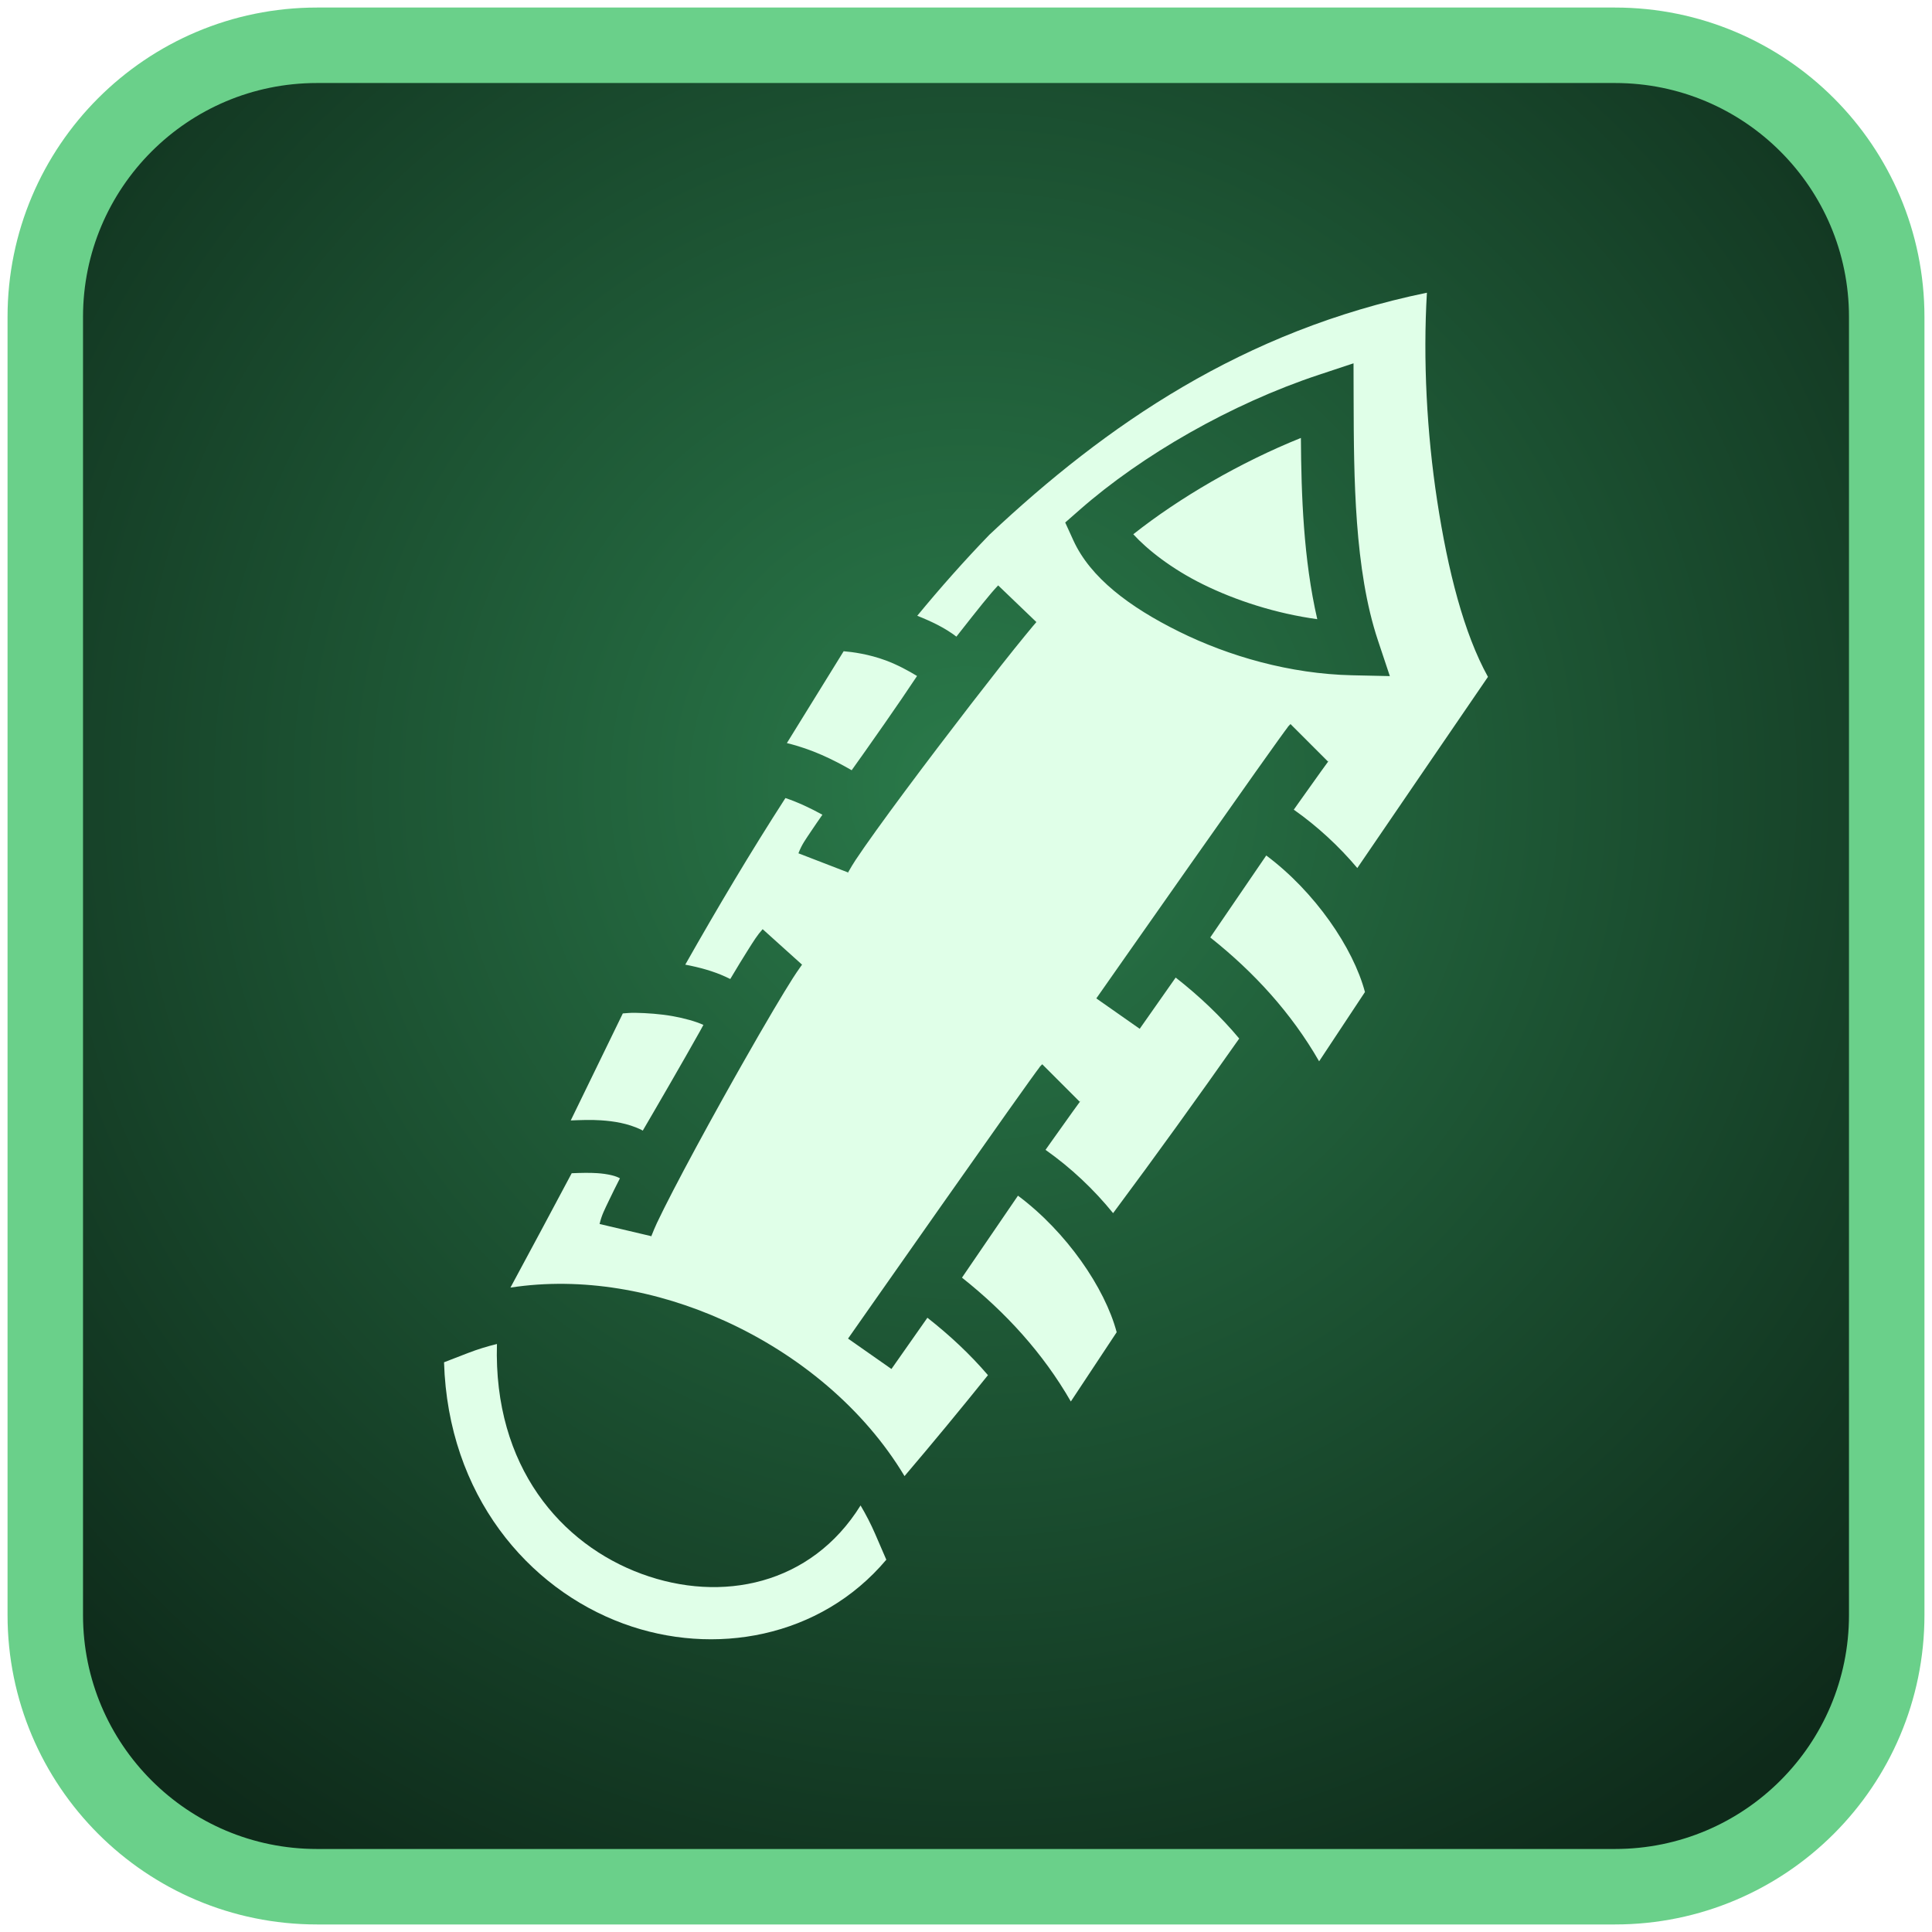
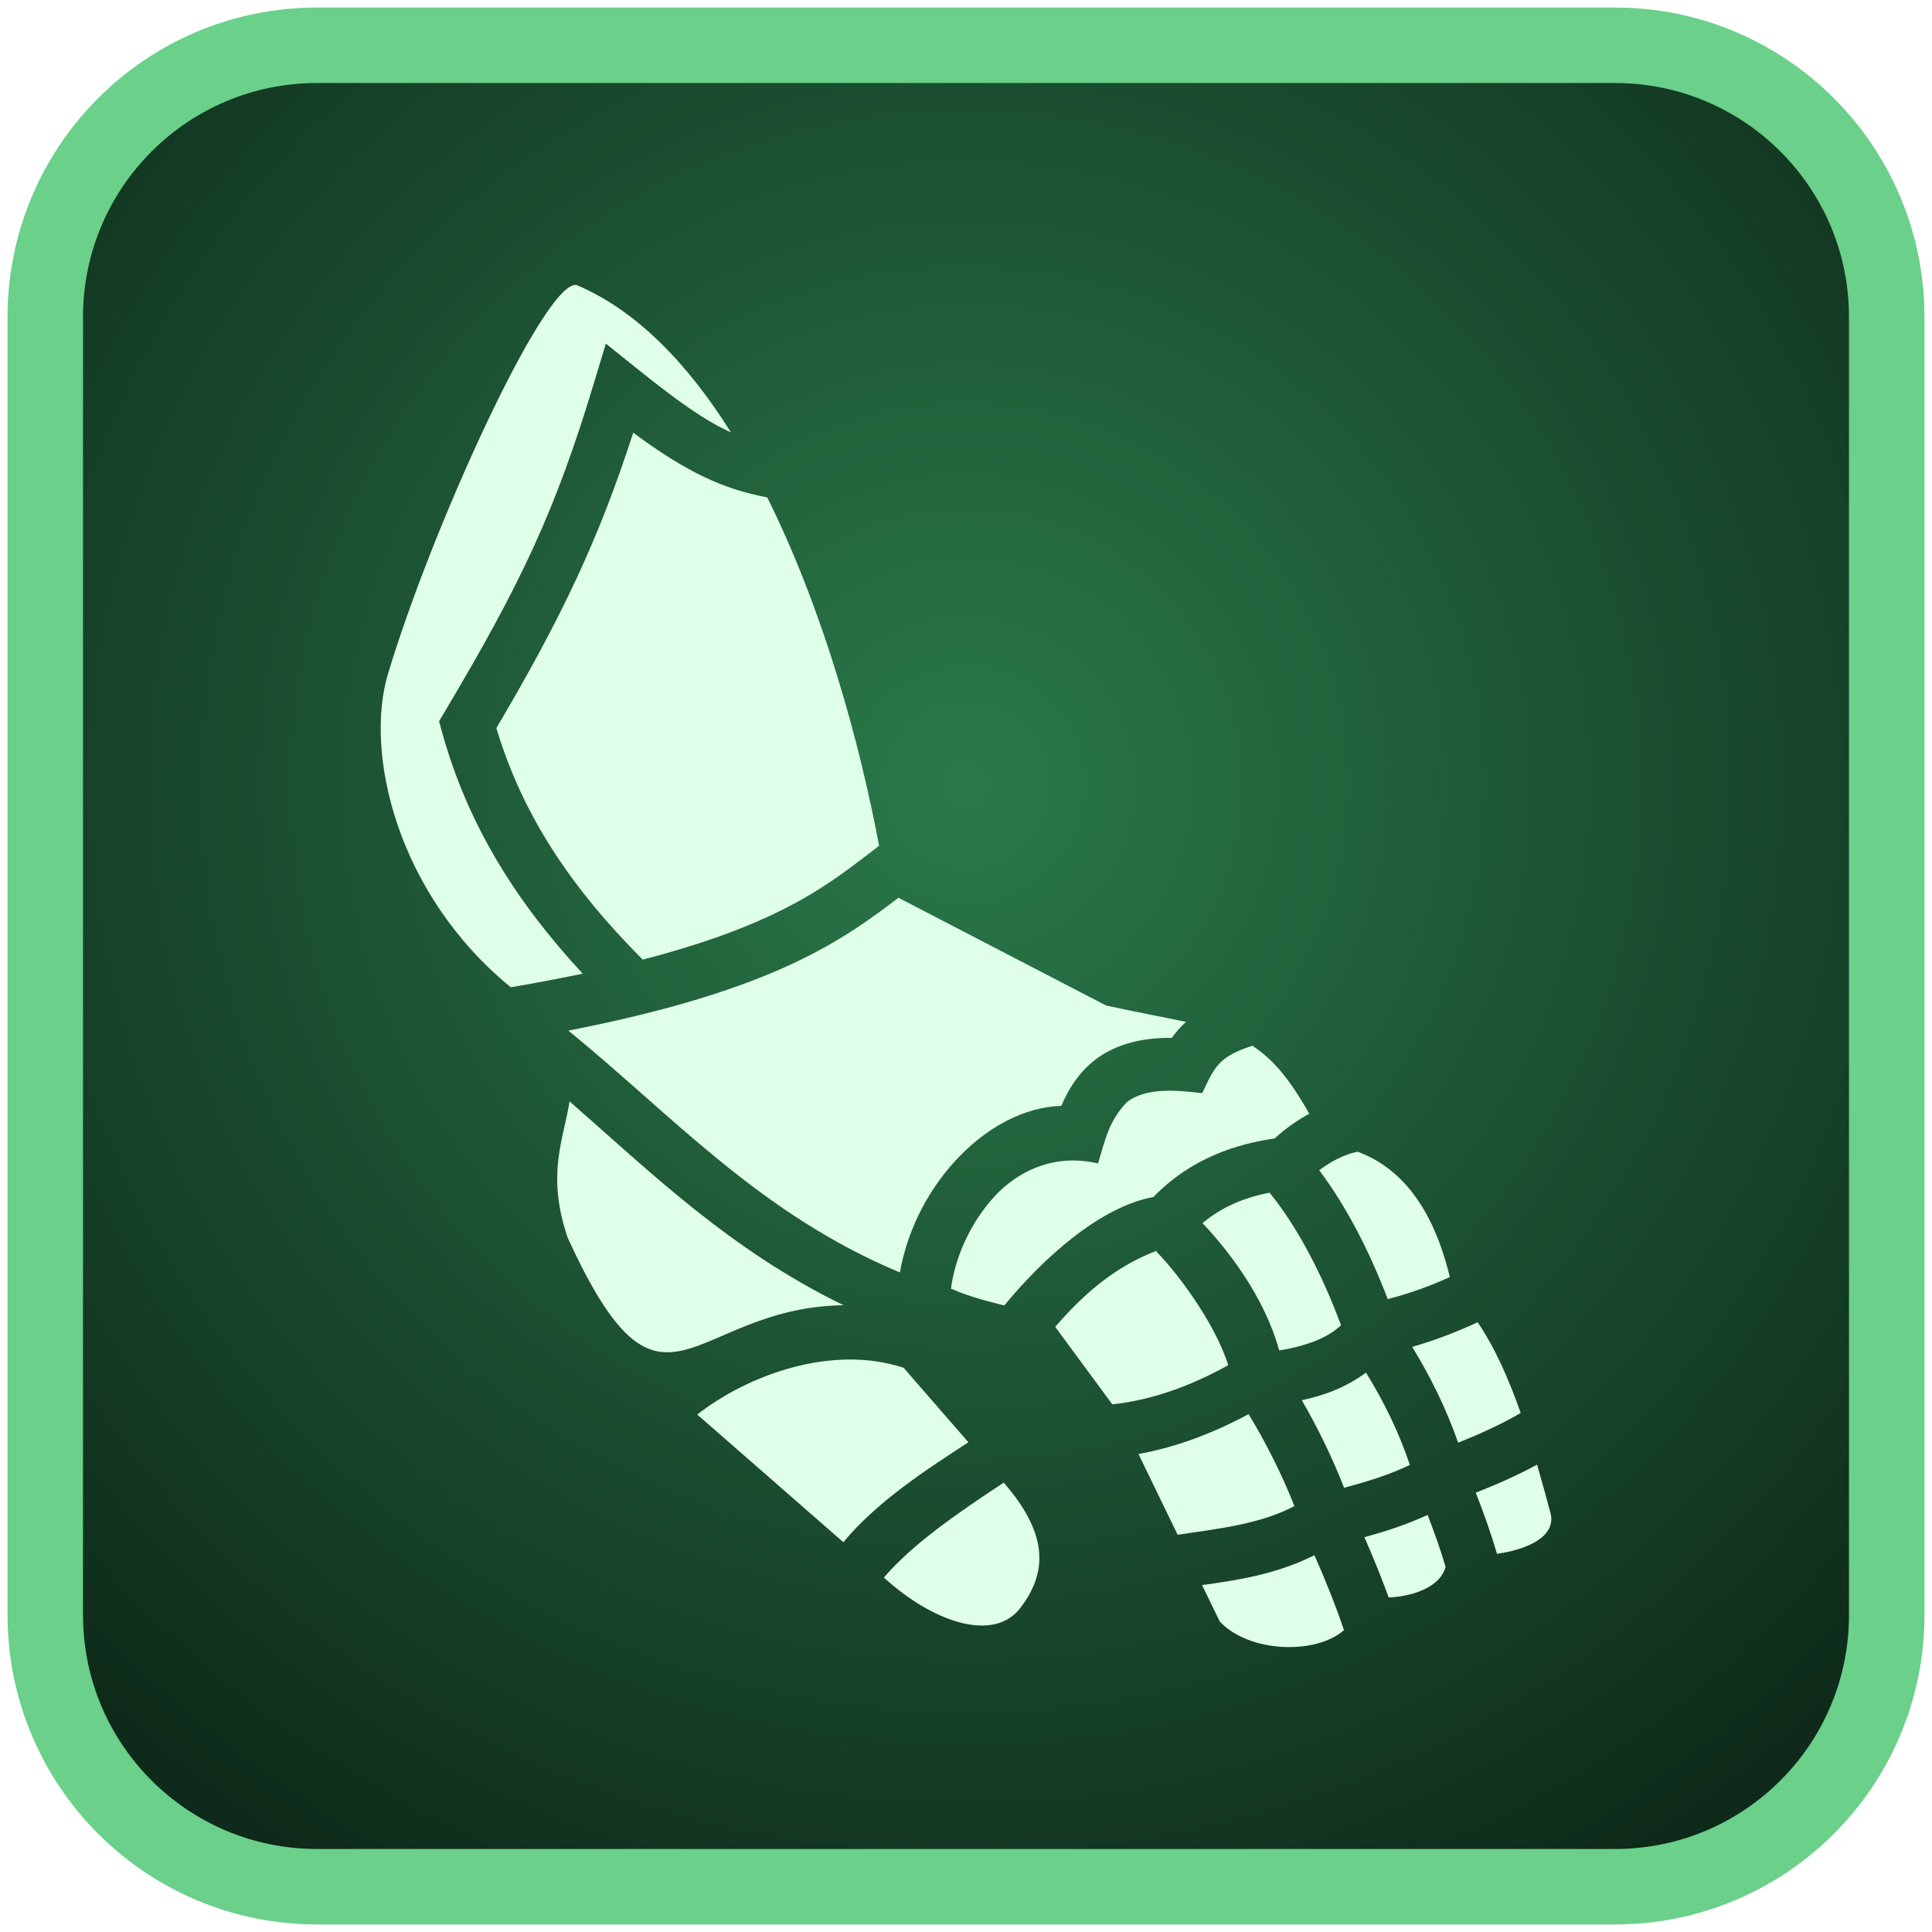
<svg xmlns="http://www.w3.org/2000/svg" viewBox="0 0 512 512">
  <defs>
    <radialGradient id="g" cx="50%" cy="40%" r="70%">
      <stop offset="0" stop-color="#2a7a4a" />
      <stop offset="1" stop-color="#0e2a1a" />
    </radialGradient>
  </defs>
  <rect x="12" y="12" width="488" height="488" rx="72" fill="url(#g)" stroke="#6ad08a" stroke-width="20" />
  <g transform="translate(56.32 56.32) scale(0.78)" fill="#e0ffe8">
-     <path d="M412.6 27.246c-62.483 12.864-108.973 44.93-148.62 82.2-8.492 8.785-16.66 17.994-24.543 27.56 4.898 1.954 9.432 4.115 13.304 7.09.313-.395.7-.9 1.005-1.286 6.282-7.98 10.457-13.283 13.182-16.123l12.988 12.46c-.528.552-5.826 6.92-12.025 14.796-6.2 7.875-13.92 17.864-21.528 27.89-7.608 10.023-15.113 20.094-20.86 28.094-2.872 4-5.31 7.49-7.062 10.13-1.75 2.64-2.987 5.184-2.582 4.134l-16.793-6.48c1.2-3.11 2.415-4.648 4.375-7.603 1.082-1.63 2.37-3.5 3.774-5.506-3.99-2.19-8.23-4.21-12.563-5.67-11.845 18.36-23.12 37.345-34.032 56.61 4.74.9 9.385 2.15 13.65 4.094.547.25 1.095.51 1.64.785 2.275-3.822 4.35-7.24 6.07-9.948 1.923-3.023 3.048-4.9 4.93-6.988l13.374 12.047c.304-.336-1.358 1.838-3.113 4.598-1.756 2.76-4.004 6.458-6.542 10.745-3.152 5.323-6.773 11.605-10.516 18.203-.92 1.636-1.87 3.322-2.918 5.16-1.333 2.37-2.672 4.758-4.006 7.156-6.112 10.993-12.096 22.043-16.634 30.797-2.27 4.376-4.18 8.187-5.537 11.06-1.358 2.872-2.233 5.552-1.993 4.53l-17.52-4.128c.747-3.167 1.722-4.885 3.237-8.092 1.01-2.133 2.29-4.694 3.677-7.428-.176-.093-.336-.185-.563-.29-1.398-.654-3.906-1.24-7.11-1.456-2.58-.174-5.55-.114-8.714.024-6.96 13.054-13.88 26.046-20.812 38.855 24.224-3.728 49.8.884 72.717 11.266 25.21 11.42 47.412 29.837 61.177 52.778 9.69-11.386 19.125-22.82 28.346-34.295-6.03-7.047-12.925-13.504-20.574-19.506-3.778 5.388-12.217 17.41-12.217 17.41l-14.744-10.328s15.805-22.57 31.834-45.36c8.014-11.396 16.084-22.845 22.27-31.57 3.092-4.363 5.712-8.043 7.632-10.71.96-1.336 1.74-2.415 2.34-3.228.3-.406.554-.742.788-1.047.234-.304.034-.217 1.11-1.293l12.726 12.73c.31-.31.315-.324.395-.41-.113.145-.295.383-.54.714-.517.702-1.273 1.743-2.21 3.044-1.872 2.603-4.478 6.263-7.558 10.608-.47.662-1.203 1.71-1.693 2.402 8.655 6.093 16.436 13.453 22.96 21.498 14.668-19.693 28.886-39.478 42.85-59.322-6.27-7.52-13.506-14.377-21.59-20.72-3.778 5.388-12.22 17.408-12.22 17.408l-14.742-10.327s15.806-22.568 31.834-45.36c8.015-11.395 16.084-22.846 22.27-31.57 3.093-4.364 5.713-8.044 7.633-10.712.96-1.335 1.74-2.412 2.34-3.225.302-.406.552-.742.787-1.047.234-.304.033-.217 1.11-1.293l12.727 12.73c.305-.307.31-.32.39-.407-.112.146-.292.382-.535.71-.52.703-1.275 1.744-2.21 3.045-1.874 2.603-4.48 6.263-7.56 10.608-.47.662-1.203 1.708-1.693 2.4 8.053 5.668 15.35 12.433 21.58 19.826 14.802-21.625 29.52-43.287 44.39-64.95-8.163-14.727-13.61-35.985-17.267-59.9-3.51-22.94-4.823-47.863-3.476-70.616zm-24.935 23.988l.033 12.432c.068 26.335.24 57.675 8.26 81.712l4.045 12.127-12.78-.28c-21.215-.467-41.945-6.482-58.818-14.827-16.872-8.345-30.143-18.334-35.918-30.986l-2.78-6.09 5.032-4.412c21.065-18.48 51.315-35.886 81.126-45.766zm-17.883 25.353c-20.675 8.326-41.308 20.34-56.947 32.725 4.763 5.217 13.01 11.738 23.55 16.95 11.334 5.607 25.01 9.99 38.96 11.904-4.7-20.446-5.428-42.064-5.563-61.58zm-155.35 72.47l-19.294 31.21c8.46 2.03 15.834 5.644 22.017 9.223 2.87-4.034 5.655-7.918 11.22-15.912 3.968-5.703 7.908-11.442 10.737-15.727.11-.165.144-.23.25-.39-2.897-1.764-6.678-3.825-10.644-5.292-5.795-2.144-11.265-2.857-14.287-3.112zm143.58 69.394L338.99 246.3c14.875 11.8 27.542 25.663 36.984 42.082l15.574-23.535c-4.002-15.06-17.05-34.1-33.535-46.394zm-214.28 53.458c-2.03-.036-2.87.123-4.33.203l-17.692 36.36c3.37-.127 6.782-.277 10.246-.043 4.495.304 9.07 1.028 13.52 3.108.237.11.463.28.7.4 2.856-4.895 4.654-7.948 9.272-15.957 3.72-6.452 7.428-12.932 10.15-17.8.505-.906.755-1.39 1.186-2.17-2.534-1.152-6.38-2.25-10.494-2.98-4.125-.734-8.703-1.053-12.56-1.12zm129.925 62.125l-19.023 27.847c14.875 11.8 27.542 25.663 36.984 42.082l15.576-23.537c-4.002-15.06-17.052-34.097-33.537-46.392zM96.634 384.427c-3.352.813-6.633 1.826-9.82 3.06l-8.155 3.153c1.374 45.12 28.474 76.875 60.952 88.8 30.687 11.27 66.89 4.883 89.315-21.724l-3.803-8.79c-1.42-3.28-3.08-6.498-4.943-9.645-16.81 27.018-47.216 33.235-74.363 23.266-27.302-10.025-50.384-36.346-49.183-78.12z" />
+     <path d="M123.153 24.602c-11.349.764-48.792 83.005-63.545 132.174-8.046 26.818 2.983 74.734 41.723 106.45 8.813-1.502 16.946-3.047 24.434-4.626-22.473-24.22-39.048-50.488-47.772-82.059l-1.021-3.699 1.963-3.299c26.135-43.925 37.681-68.548 50.85-112.24l3.849-12.773 10.402 8.351c14.624 11.743 23.72 18.084 32.098 21.809-14.428-22.99-31.841-41.36-52.46-50.06a2.164 2.164 0 0 0-.52-.028zm19.791 50.203c-11.724 36.176-24.141 62.49-46.508 100.379 9.004 29.978 25.746 54.616 49.733 78.65 18.744-4.857 32.588-9.929 43.383-14.978 16.875-7.894 26.514-15.73 36.92-23.701-6.532-34.91-18.944-80.14-38.018-118.375-14.754-2.769-27.196-8.373-45.51-21.975zm90.094 158.008c-9.156 7.022-19.796 14.833-35.861 22.347-17.365 8.123-40.947 15.887-76.29 22.793 35.349 28.759 64.905 62.213 112.643 82.157 2.79-15.613 10.509-29.532 20.61-39.782 9.547-9.688 21.609-16.383 34.252-16.82 2.202-5.202 5.378-10.557 10.593-14.93 6.41-5.374 15.626-8.323 26.932-8.156a35.046 35.046 0 0 1 4.807-5.424c-7.384-1.603-16.19-3.168-27.145-5.586zm120.275 50.299c-.04.009-.084.012-.125.021-11.264 3.729-12.514 6.776-16.947 16.078-8.484-1.005-19.247-2.081-25.69 3.16-6.017 6.313-7.279 12.696-9.685 20.715-14.012-3.276-25.77 1.842-33.904 9.877-8.032 8.15-14.35 20.016-16.082 32.65 5.926 2.628 12.109 4.214 18.139 5.727 12.69-15.498 32.27-33.513 50.66-36.851 12.995-13.444 28.669-18.08 41.183-19.891a60.105 60.105 0 0 1 11.764-8.4c-6.632-11.786-12.405-18.622-19.313-23.086zm-232.011 18.882c-1.967 12.934-7.997 24.573-.64 46.305 32.36 70.655 41.042 23.73 93.735 22.953-38.944-18.938-66.126-45.737-93.095-69.258zm267.765 17.102c-4.87.972-9.343 3.536-13.062 6.28 9.197 12.249 16.987 27.313 23.28 43.81 7.916-2.052 14.75-4.612 21.103-7.506-6.473-26.762-18.951-37.976-31.32-42.584zm-29.935 13.906c-7.676 1.509-15.588 4.36-22.774 10.35 8.367 8.844 20.976 24.773 26.053 43.283 7.632-1.268 15.91-3.698 21.006-8.576-6.608-17.858-15.058-33.73-24.285-45.057zm-38.139 19.668c-14.313 5.357-25.257 14.981-34.674 25.938l19.383 26.324c13.696-1.49 26.639-6.254 39.39-13.299-4.69-15.098-18.62-32.912-24.447-38.607zm108.848 24.365c-6.679 3.099-13.973 5.985-22.237 8.375 6.323 10.32 11.618 21.138 15.602 32.543 7.703-3.07 14.902-6.372 21.264-10.082-3.964-11.28-8.68-22.055-14.63-30.836zM164.687 408.39l49.638 43.377c11.274-13.516 27.044-23.94 42.492-33.942l-22.02-25.32c-24.334-8.01-52.756 2.355-70.11 15.885zM391.9 394.153c-6.866 5.056-14.143 7.727-21.795 9.377 5.371 9.31 10.375 19.502 14.354 29.755 7.946-2.139 15.451-4.432 22.344-7.775-3.648-10.897-8.68-21.303-14.903-31.357zm-39.88 14.105c-11.759 6.313-24.191 11.162-37.42 13.545l13.316 27.447c14.663-2.177 28.099-3.684 39.666-9.746-4.195-10.706-9.777-21.706-15.563-31.246zm98.017 17.156c-6.627 3.604-13.647 6.703-20.846 9.534 2.83 7.167 5.28 14.119 7.21 20.757 10.397-1.435 20.263-5.912 18.179-13.869-1.423-5.296-2.923-10.83-4.543-16.422zM268.82 431.54c-16.062 10.564-31.09 20.975-40.728 32.256l1.392 1.217c16.648 14.548 36.256 20.475 44.95 9.13 8.522-11.12 10.536-24.116-5.614-42.603zm144.01 10.957c-7.166 3.334-14.4 5.634-21.465 7.58 3.051 6.991 5.842 13.849 8.244 20.48 9.2-.457 17.732-4.025 19.33-10.442-1.622-5.49-3.688-11.409-6.109-17.618zm-38.437 13.69c-12.724 6.396-25.866 8.467-38.184 10.154l6 12.367c10.038 10.705 32.656 11.336 42.21 2.944-2.654-7.907-6.1-16.516-10.026-25.465z" />
  </g>
</svg>
